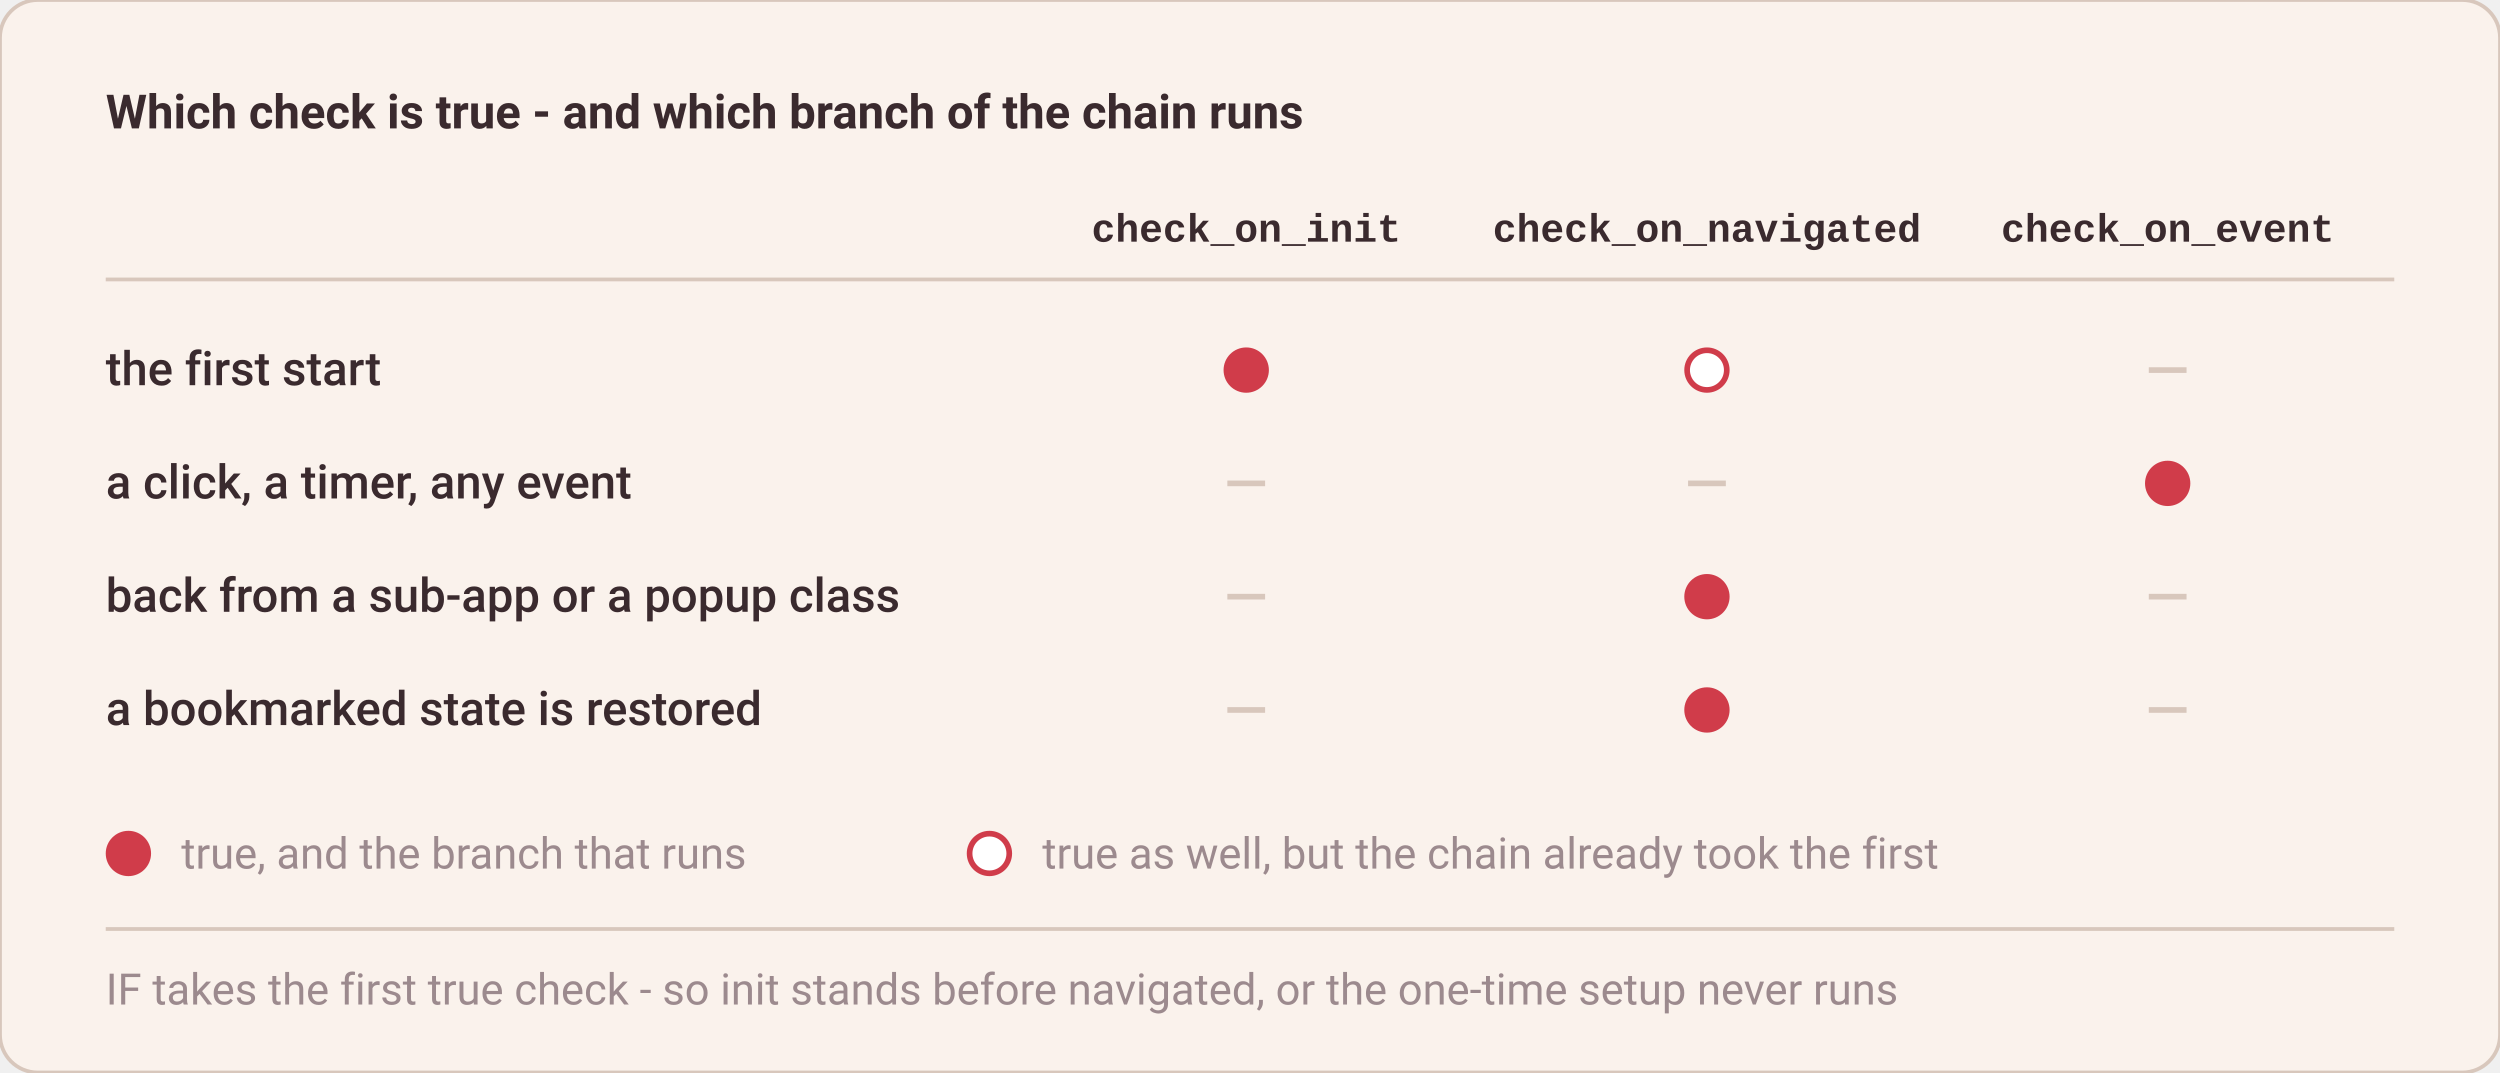
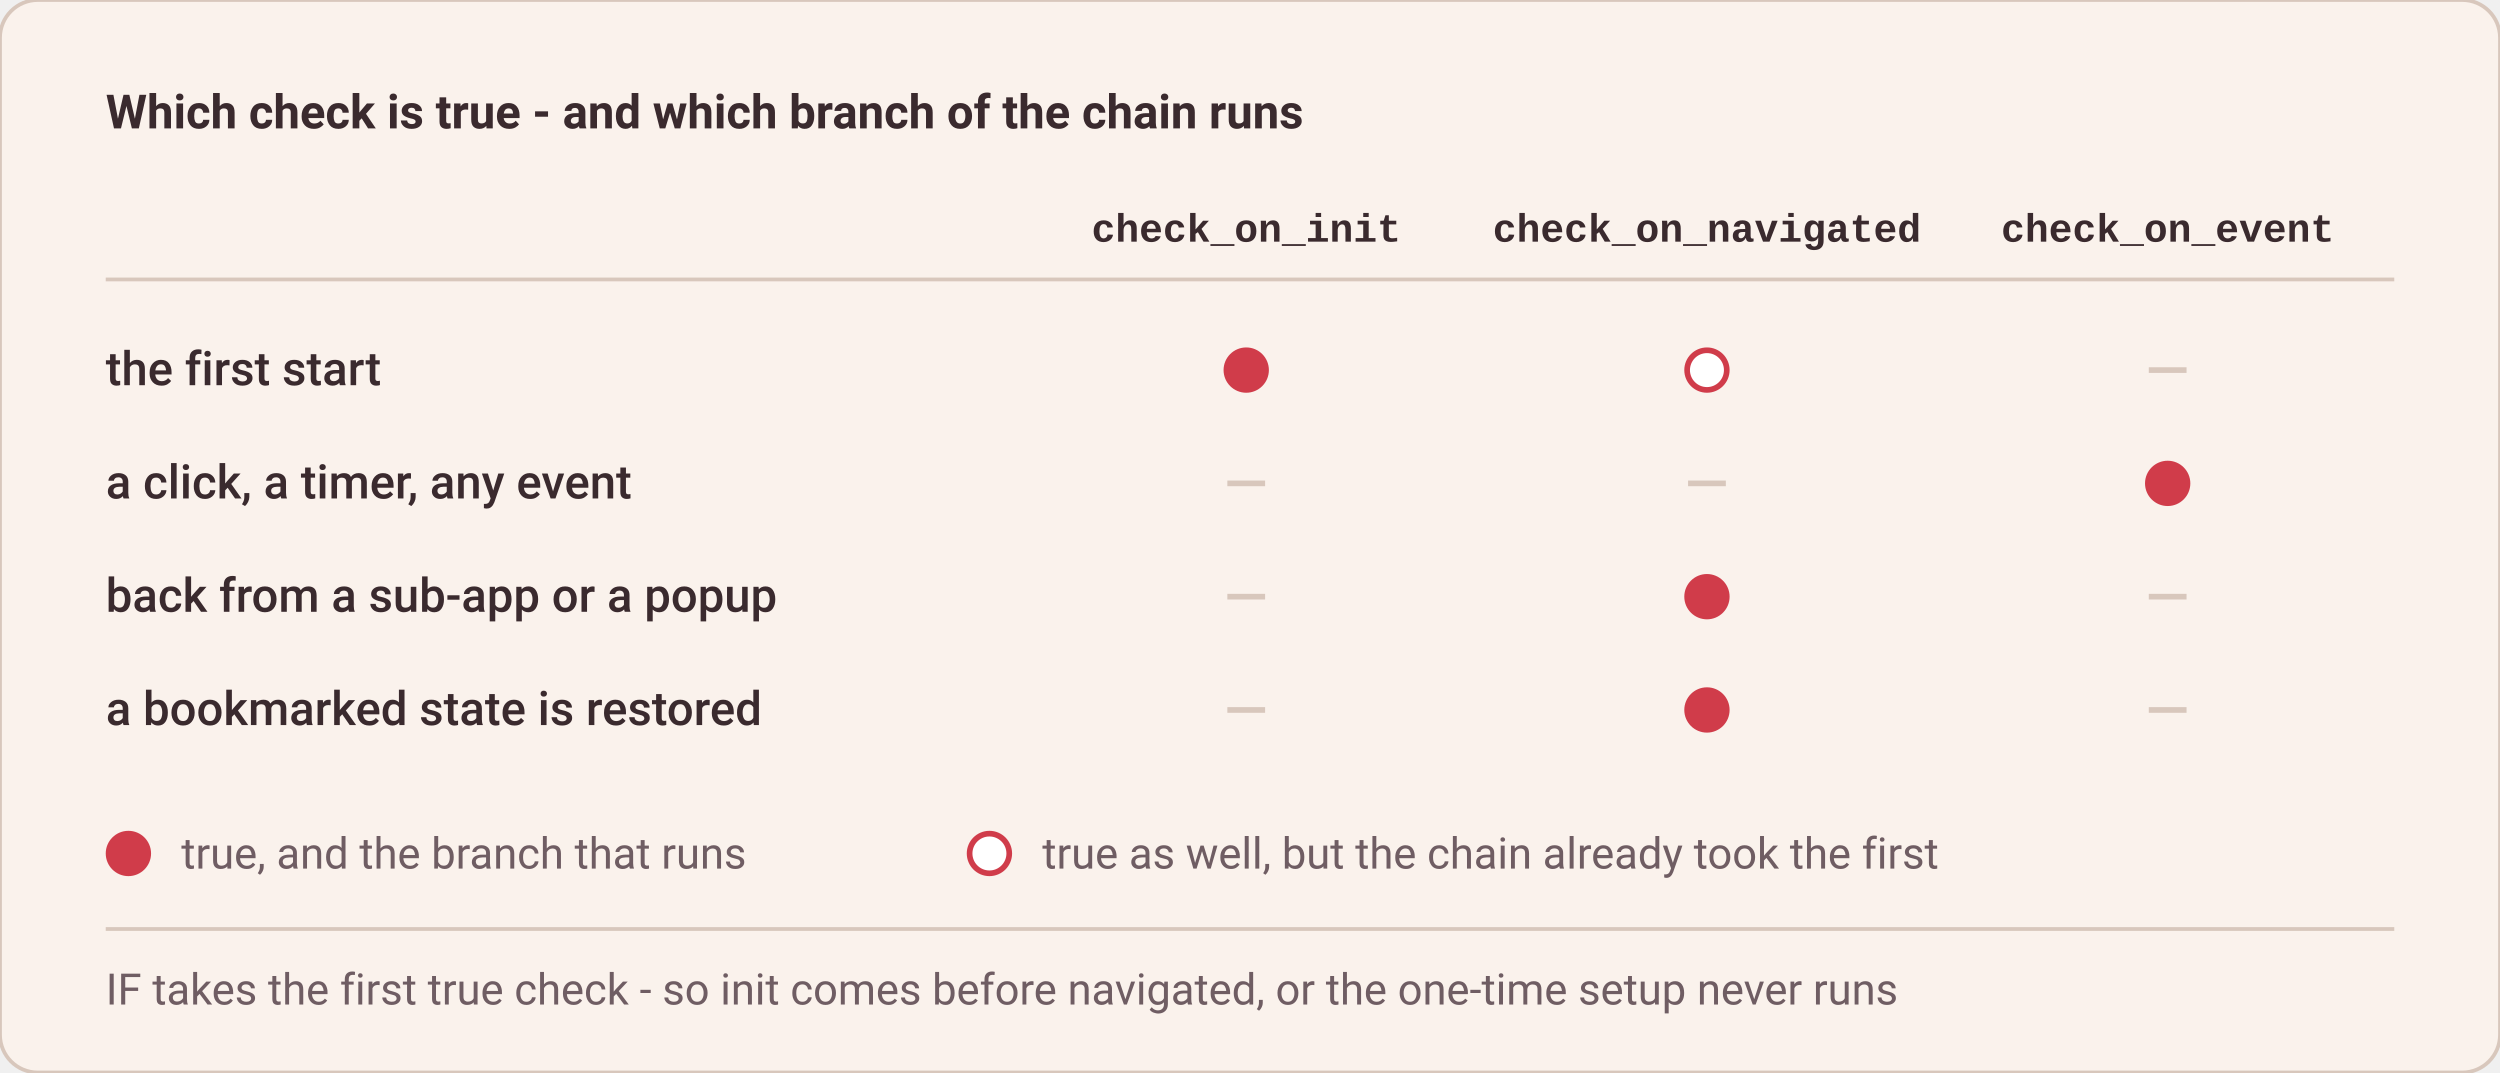
<svg xmlns="http://www.w3.org/2000/svg" viewBox="0 0 662 284" width="662" height="284" role="img">
-   <style data-dark="">@media (prefers-color-scheme:dark){[fill="#FAF2EC"]{fill:#172033}[fill="#F0DFD2"]{fill:#1e2940}[fill="#FFFFFF"]{fill:#0f1522}[fill="#3A2A2E"]{fill:#f1f4f9}[fill="#9C8A8E"]{fill:#9aa4b5}[fill="#F6E3E5"]{fill:#3a1d22}[fill="#D03C4A"]{fill:#f0606d}[fill="#A83232"]{fill:#ff8a95}[stroke="#D8C7BC"]{stroke:#34405a}[stroke="#9C8A8E"]{stroke:#6b778c}[stroke="#D03C4A"]{stroke:#f0606d}}</style>
+   <style data-dark="">@media (prefers-color-scheme:dark){[fill="#FAF2EC"]{fill:#172033}[fill="#F0DFD2"]{fill:#1e2940}[fill="#FFFFFF"]{fill:#0f1522}[fill="#3A2A2E"]{fill:#f1f4f9}[fill="#6F5D63"]{fill:#9aa4b5}[fill="#F6E3E5"]{fill:#3a1d22}[fill="#D03C4A"]{fill:#f0606d}[fill="#A83232"]{fill:#ff8a95}[stroke="#D8C7BC"]{stroke:#34405a}[stroke="#9C8A8E"]{stroke:#6b778c}[stroke="#D03C4A"]{stroke:#f0606d}}</style>
  <defs>
    <marker id="am" viewBox="0 0 10 10" refX="9" refY="5" markerWidth="6" markerHeight="6" orient="auto">
-       <path d="M0 0 L10 5 L0 10 z" fill="#9C8A8E" />
+       <path d="M0 0 L10 5 L0 10 z" fill="#6F5D63" />
    </marker>
    <marker id="ar" viewBox="0 0 10 10" refX="9" refY="5" markerWidth="6" markerHeight="6" orient="auto">
      <path d="M0 0 L10 5 L0 10 z" fill="#D03C4A" />
    </marker>
  </defs>
  <rect width="662" height="284" rx="10" fill="#FAF2EC" stroke="#D8C7BC" />
  <text x="28" y="34" font-family="-apple-system,BlinkMacSystemFont,'Segoe UI',Roboto,'Helvetica Neue',Arial,sans-serif" font-size="12.5" fill="#3A2A2E" font-weight="700" text-anchor="start">Which check is true - and which branch of the chain runs</text>
  <text x="330" y="64" font-family="ui-monospace,SFMono-Regular,Menlo,Consolas,'Liberation Mono',monospace" font-size="10.5" fill="#3A2A2E" font-weight="600" text-anchor="middle">check_on_init</text>
  <text x="452" y="64" font-family="ui-monospace,SFMono-Regular,Menlo,Consolas,'Liberation Mono',monospace" font-size="10.5" fill="#3A2A2E" font-weight="600" text-anchor="middle">check_on_navigated</text>
  <text x="574" y="64" font-family="ui-monospace,SFMono-Regular,Menlo,Consolas,'Liberation Mono',monospace" font-size="10.5" fill="#3A2A2E" font-weight="600" text-anchor="middle">check_on_event</text>
  <line x1="28" y1="74" x2="634" y2="74" stroke="#D8C7BC" />
  <text x="28" y="102" font-family="-apple-system,BlinkMacSystemFont,'Segoe UI',Roboto,'Helvetica Neue',Arial,sans-serif" font-size="12.5" fill="#3A2A2E" font-weight="500" text-anchor="start">the first start</text>
  <circle cx="330" cy="98" r="6" fill="#D03C4A" />
  <circle cx="452" cy="98" r="5.25" fill="#FFFFFF" stroke="#D03C4A" stroke-width="1.5" />
  <line x1="569" y1="98" x2="579" y2="98" stroke="#D8C7BC" stroke-width="1.5" />
  <text x="28" y="132" font-family="-apple-system,BlinkMacSystemFont,'Segoe UI',Roboto,'Helvetica Neue',Arial,sans-serif" font-size="12.5" fill="#3A2A2E" font-weight="500" text-anchor="start">a click, a timer, any event</text>
  <line x1="325" y1="128" x2="335" y2="128" stroke="#D8C7BC" stroke-width="1.5" />
  <line x1="447" y1="128" x2="457" y2="128" stroke="#D8C7BC" stroke-width="1.5" />
  <circle cx="574" cy="128" r="6" fill="#D03C4A" />
-   <text x="28" y="162" font-family="-apple-system,BlinkMacSystemFont,'Segoe UI',Roboto,'Helvetica Neue',Arial,sans-serif" font-size="12.5" fill="#3A2A2E" font-weight="500" text-anchor="start">back from a sub-app or a popup class</text>
+   <text x="28" y="162" font-family="-apple-system,BlinkMacSystemFont,'Segoe UI',Roboto,'Helvetica Neue',Arial,sans-serif" font-size="12.5" fill="#3A2A2E" font-weight="500" text-anchor="start">back from a sub-app or a popup</text>
  <line x1="325" y1="158" x2="335" y2="158" stroke="#D8C7BC" stroke-width="1.5" />
  <circle cx="452" cy="158" r="6" fill="#D03C4A" />
  <line x1="569" y1="158" x2="579" y2="158" stroke="#D8C7BC" stroke-width="1.5" />
  <text x="28" y="192" font-family="-apple-system,BlinkMacSystemFont,'Segoe UI',Roboto,'Helvetica Neue',Arial,sans-serif" font-size="12.5" fill="#3A2A2E" font-weight="500" text-anchor="start">a bookmarked state is restored</text>
  <line x1="325" y1="188" x2="335" y2="188" stroke="#D8C7BC" stroke-width="1.5" />
  <circle cx="452" cy="188" r="6" fill="#D03C4A" />
  <line x1="569" y1="188" x2="579" y2="188" stroke="#D8C7BC" stroke-width="1.5" />
  <circle cx="34" cy="226" r="6" fill="#D03C4A" />
-   <text x="48" y="230" font-family="-apple-system,BlinkMacSystemFont,'Segoe UI',Roboto,'Helvetica Neue',Arial,sans-serif" font-size="11.5" fill="#9C8A8E" font-weight="400" text-anchor="start">true, and the branch that runs</text>
+   <text x="48" y="230" font-family="-apple-system,BlinkMacSystemFont,'Segoe UI',Roboto,'Helvetica Neue',Arial,sans-serif" font-size="11.5" fill="#6F5D63" font-weight="400" text-anchor="start">true, and the branch that runs</text>
  <circle cx="262" cy="226" r="5.25" fill="#FFFFFF" stroke="#D03C4A" stroke-width="1.5" />
-   <text x="276" y="230" font-family="-apple-system,BlinkMacSystemFont,'Segoe UI',Roboto,'Helvetica Neue',Arial,sans-serif" font-size="11.5" fill="#9C8A8E" font-weight="400" text-anchor="start">true as well, but the chain already took the first</text>
+   <text x="276" y="230" font-family="-apple-system,BlinkMacSystemFont,'Segoe UI',Roboto,'Helvetica Neue',Arial,sans-serif" font-size="11.5" fill="#6F5D63" font-weight="400" text-anchor="start">true as well, but the chain already took the first</text>
  <line x1="28" y1="246" x2="634" y2="246" stroke="#D8C7BC" />
-   <text x="28" y="266" font-family="-apple-system,BlinkMacSystemFont,'Segoe UI',Roboto,'Helvetica Neue',Arial,sans-serif" font-size="11.5" fill="#9C8A8E" font-weight="400" text-anchor="start">IF takes the first true check - so init stands before navigated, or the one-time setup never runs</text>
+   <text x="28" y="266" font-family="-apple-system,BlinkMacSystemFont,'Segoe UI',Roboto,'Helvetica Neue',Arial,sans-serif" font-size="11.5" fill="#6F5D63" font-weight="400" text-anchor="start">IF takes the first true check - so init comes before navigated, or the one-time setup never runs</text>
</svg>
